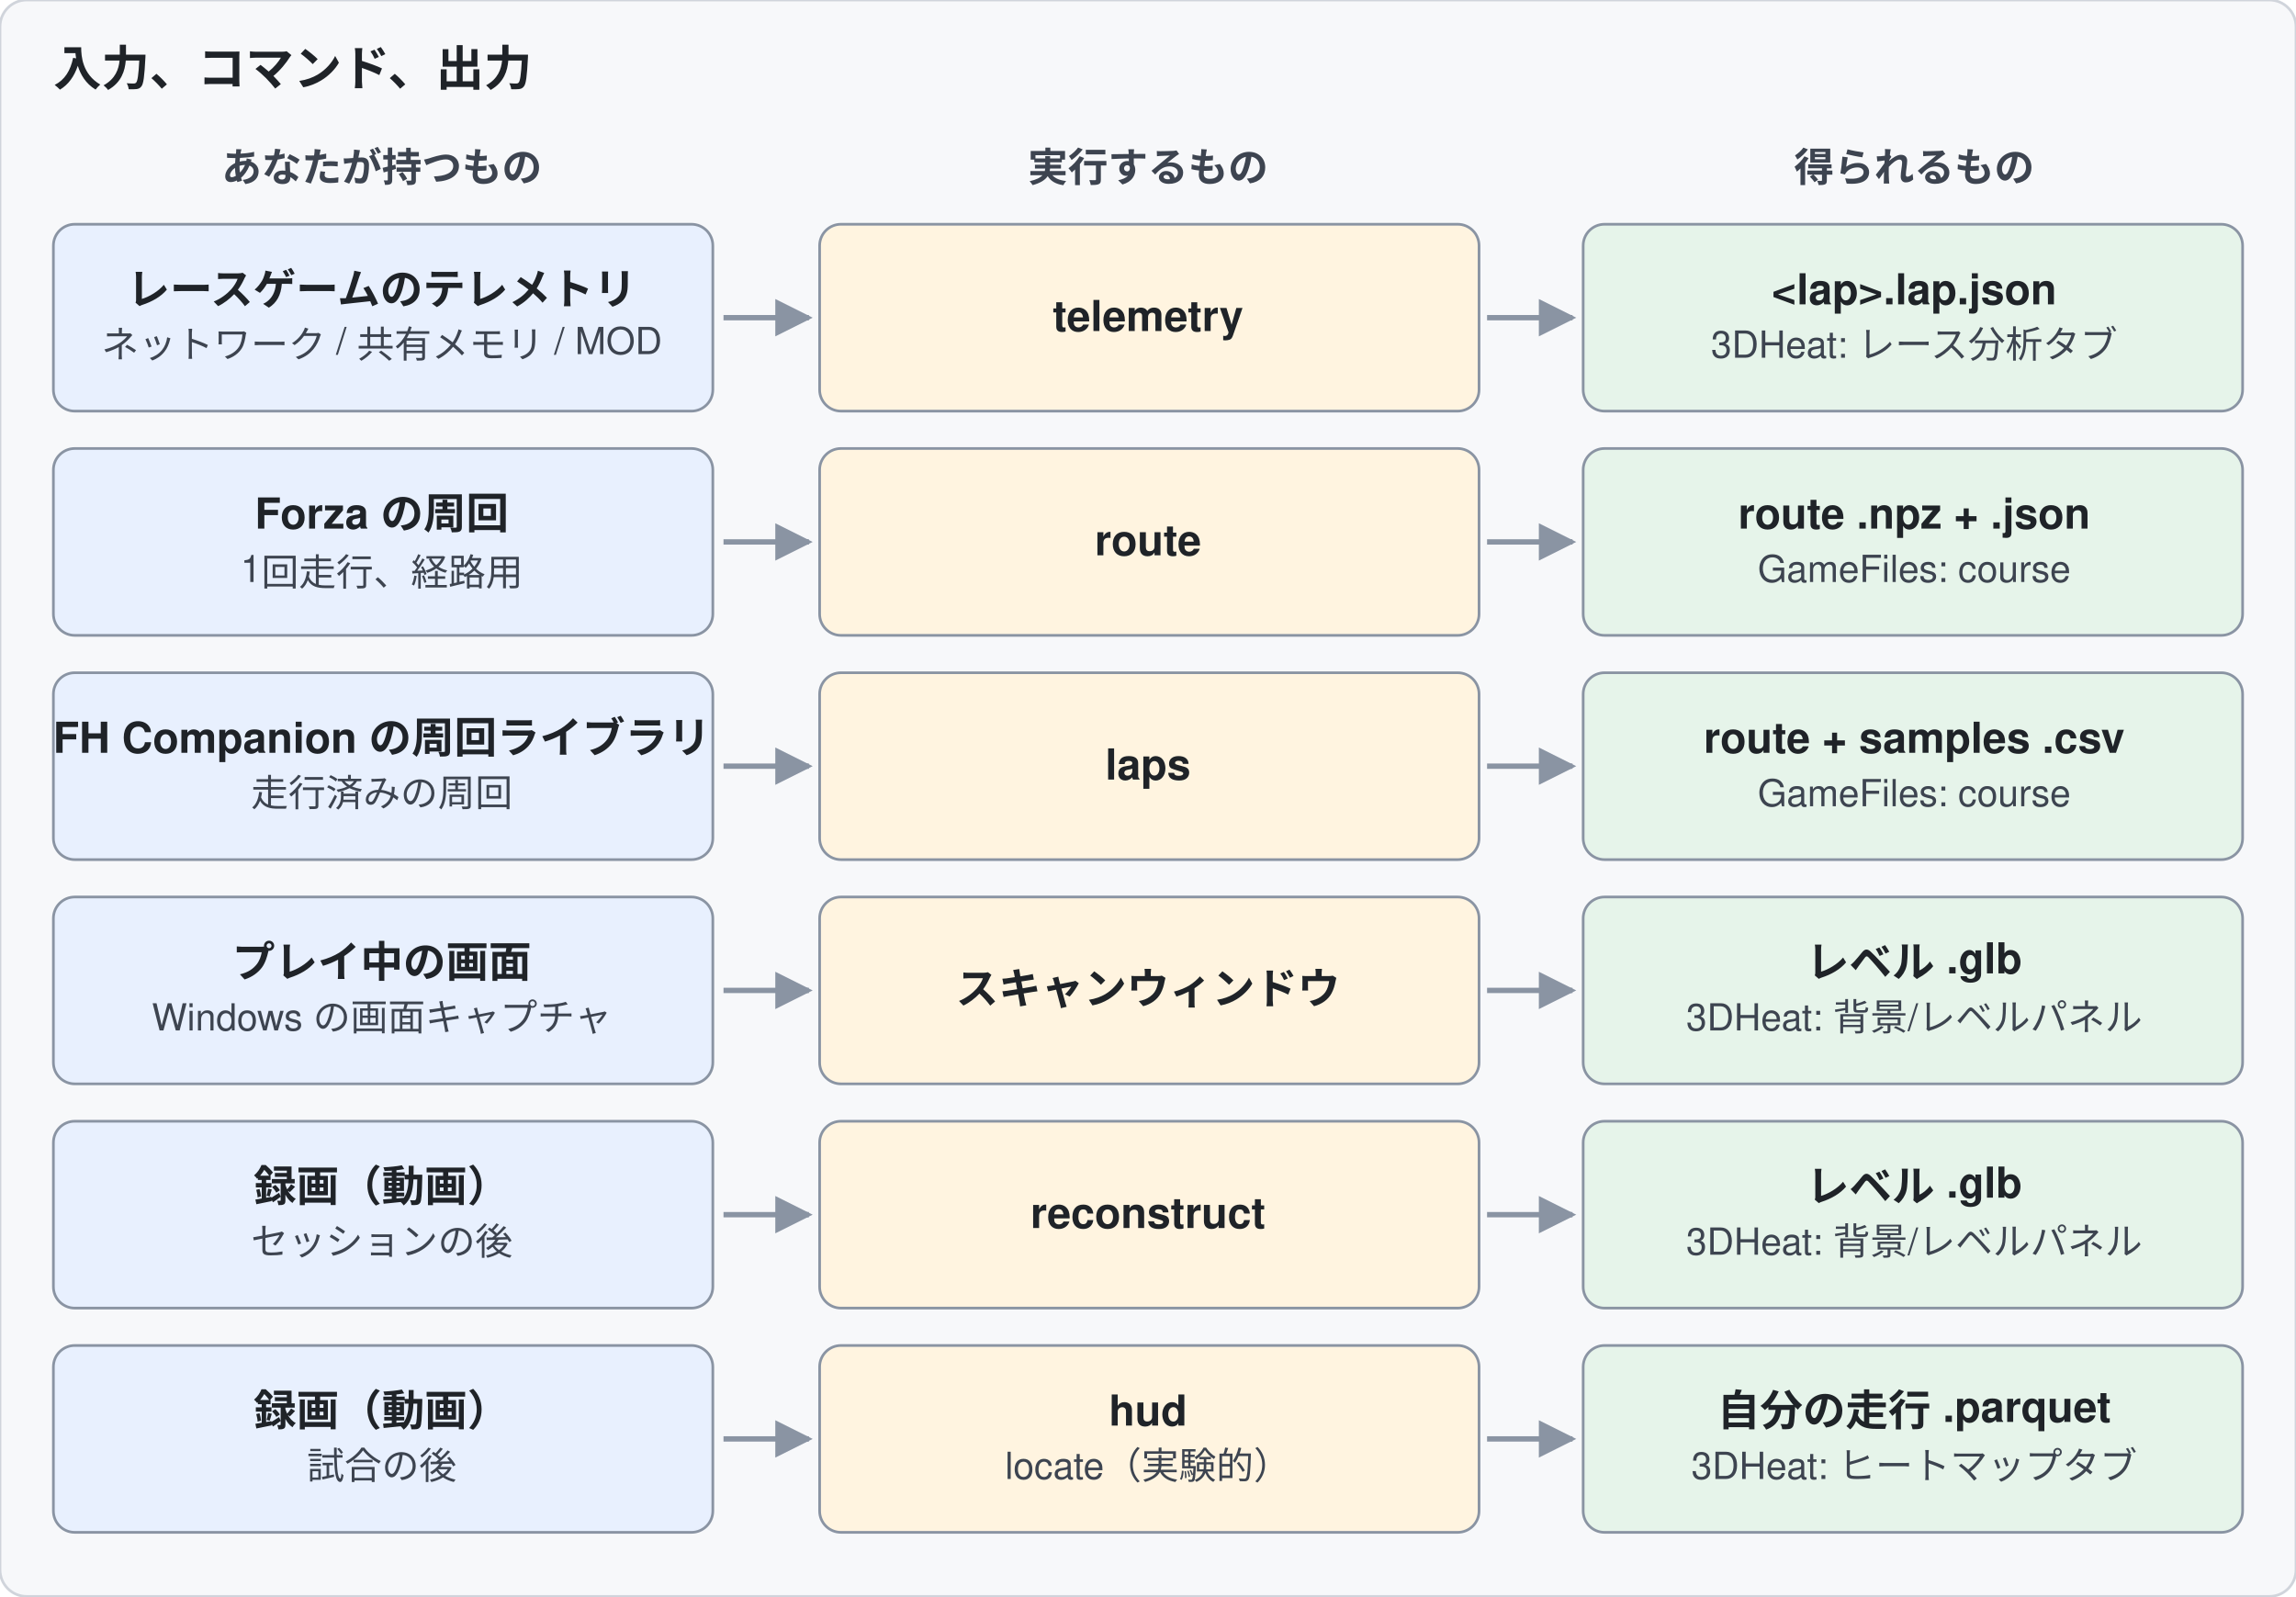
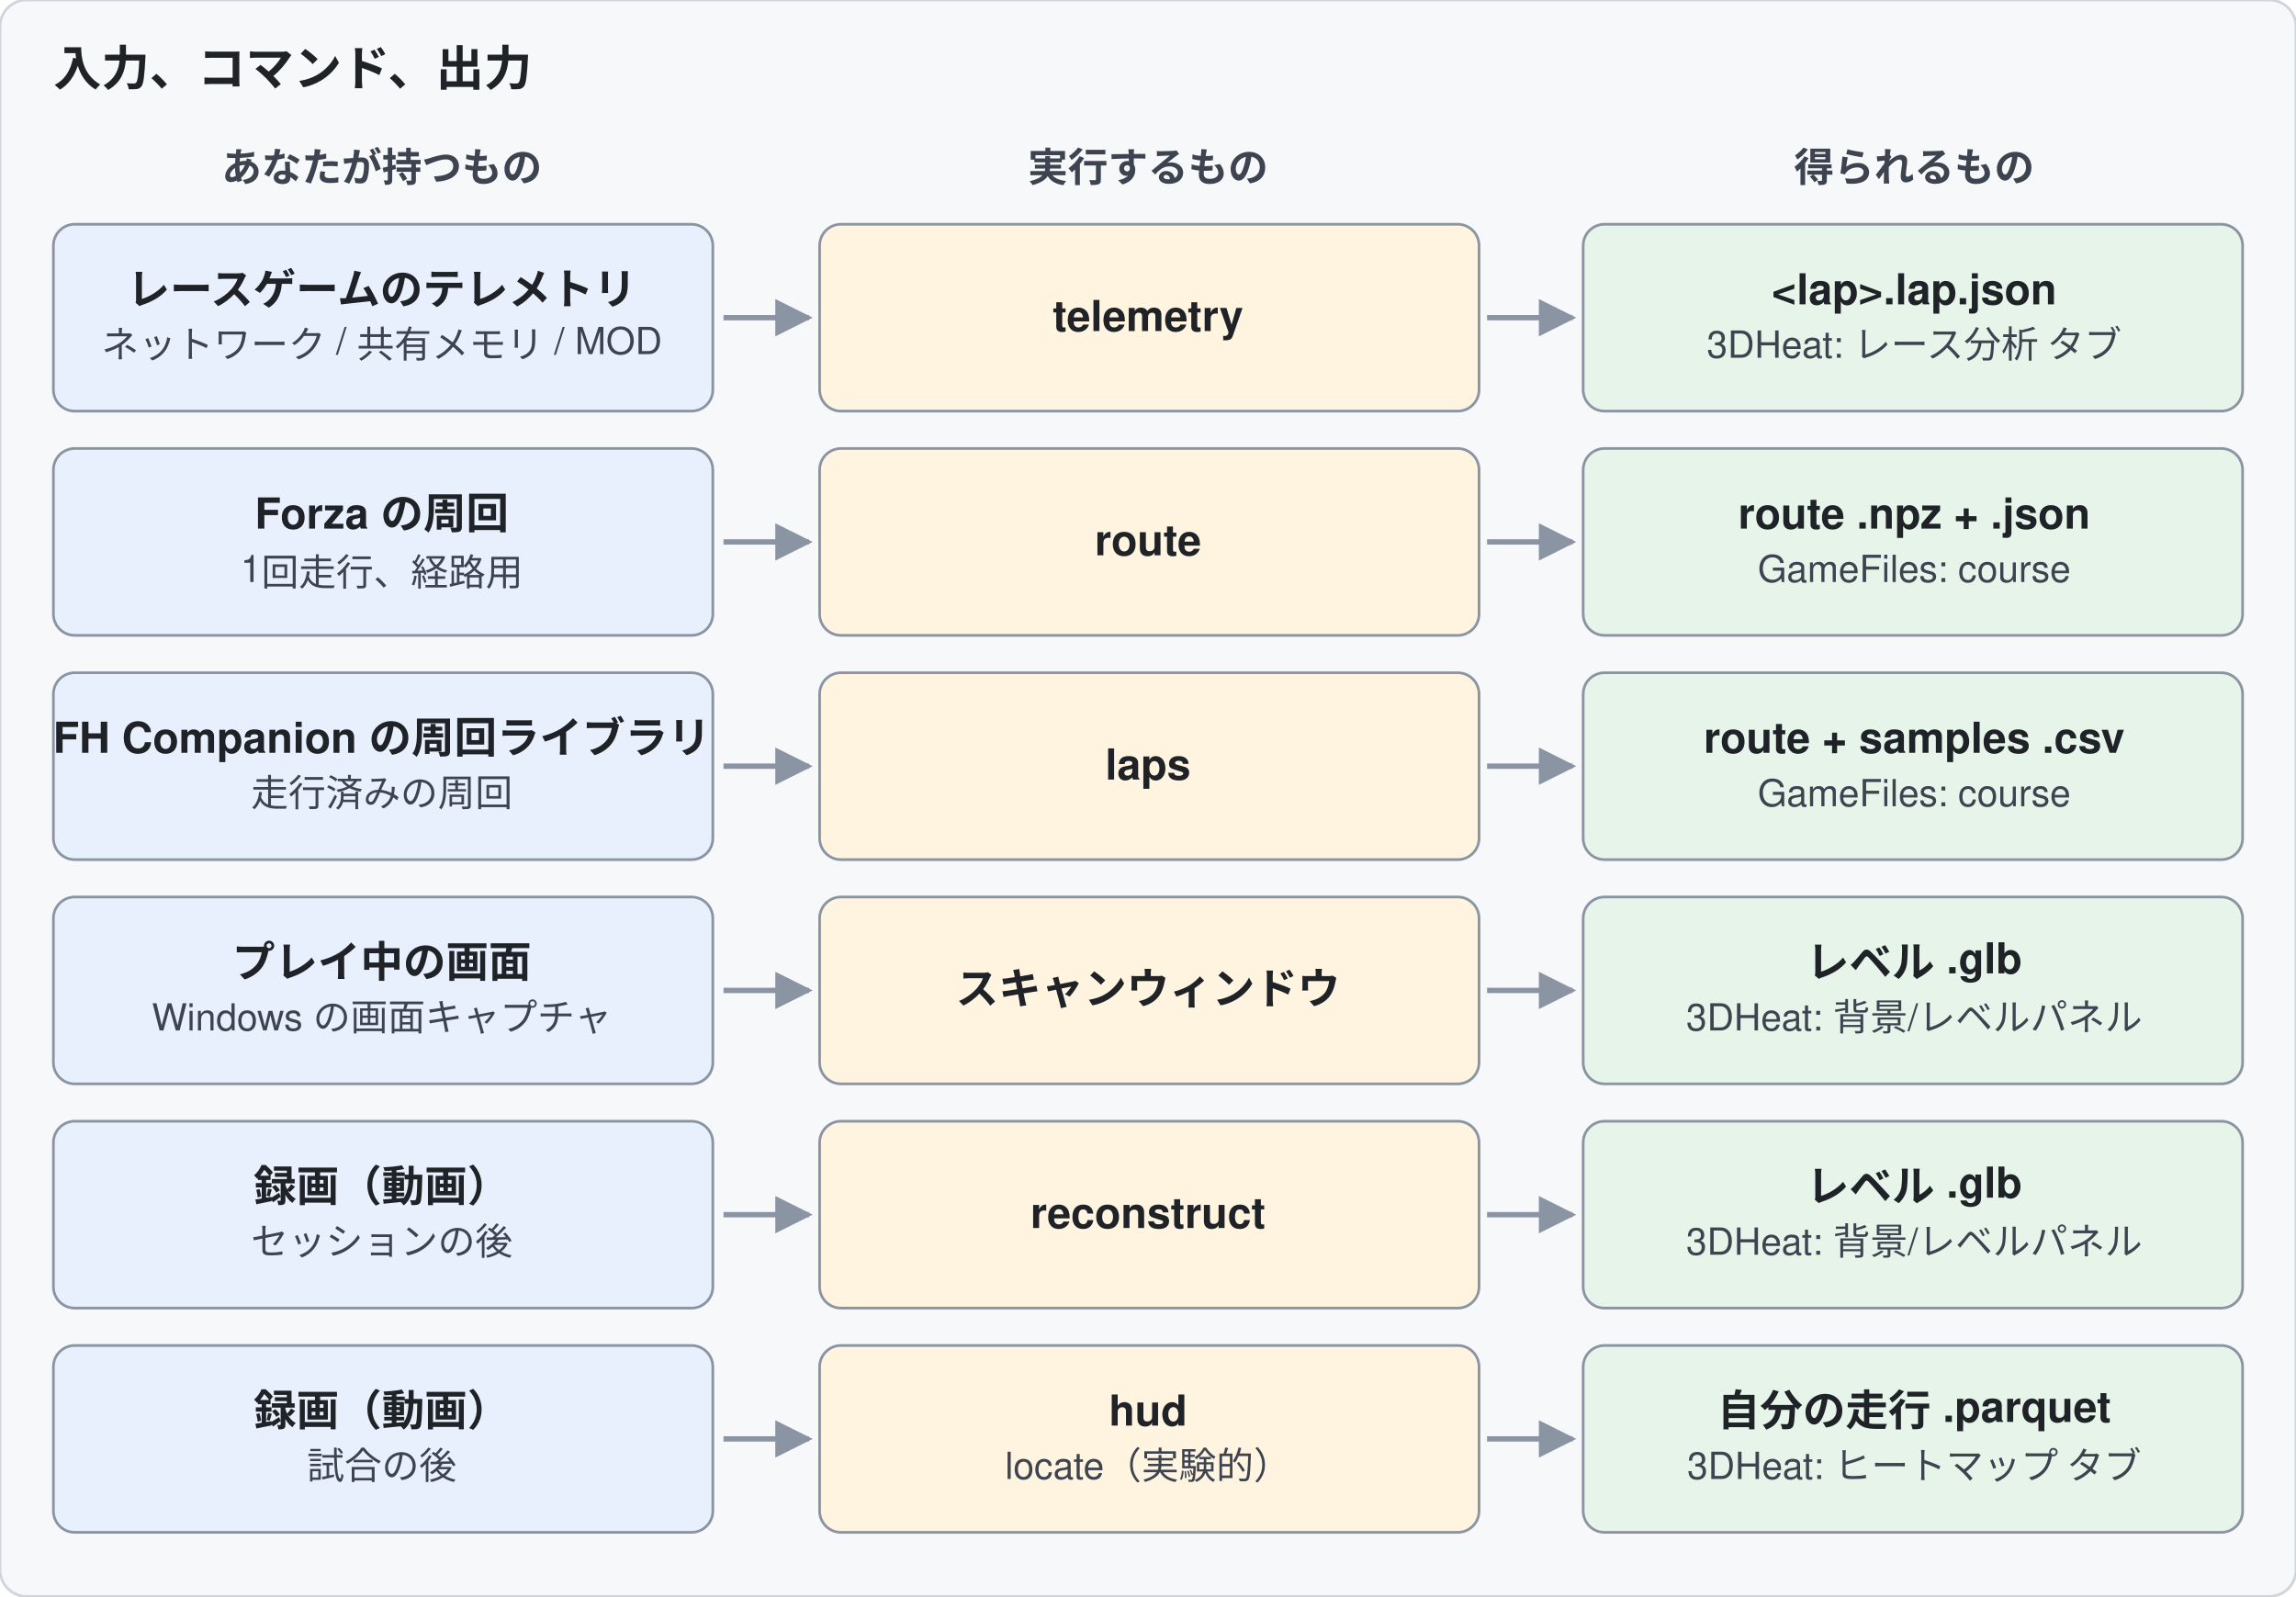
<svg xmlns="http://www.w3.org/2000/svg" width="860" height="598" viewBox="0 0 860 598" role="img" aria-label="What goes in, which command, what comes out">
  <rect width="860" height="598" rx="10" fill="#f7f8fa" stroke="#d0d4db" />
  <defs>
    <marker id="a" viewBox="0 0 10 10" refX="9" refY="5" markerWidth="7" markerHeight="7" orient="auto-start-reverse">
      <path d="M0,0 L10,5 L0,10 z" fill="#8a94a3" />
    </marker>
  </defs>
  <text x="20" y="32" font-family="Segoe UI,Helvetica,Arial,sans-serif" font-size="18" font-weight="600" fill="#1f2328" text-anchor="start">入力、コマンド、出力</text>
  <text x="143" y="68" font-family="Segoe UI,Helvetica,Arial,sans-serif" font-size="15" font-weight="600" fill="#3d4450" text-anchor="middle">あなたが持つもの</text>
  <text x="430" y="68" font-family="Segoe UI,Helvetica,Arial,sans-serif" font-size="15" font-weight="600" fill="#3d4450" text-anchor="middle">実行するもの</text>
  <text x="717" y="68" font-family="Segoe UI,Helvetica,Arial,sans-serif" font-size="15" font-weight="600" fill="#3d4450" text-anchor="middle">得られるもの</text>
  <rect x="20" y="84" width="247" height="70" rx="8" fill="#e8f0fe" stroke="#8a94a3" />
  <text x="143" y="114" font-family="Segoe UI,Helvetica,Arial,sans-serif" font-size="16" font-weight="600" fill="#1f2328" text-anchor="middle">レースゲームのテレメトリ</text>
  <text x="143" y="134" font-family="Segoe UI,Helvetica,Arial,sans-serif" font-size="14" font-weight="400" fill="#3d4450" text-anchor="middle">ネットワーク / 共有メモリ / MOD</text>
  <rect x="307" y="84" width="247" height="70" rx="8" fill="#fff4e0" stroke="#8a94a3" />
  <text x="430" y="124" font-family="Segoe UI,Helvetica,Arial,sans-serif" font-size="16" font-weight="600" fill="#1f2328" text-anchor="middle">telemetry</text>
  <line x1="271" y1="119.0" x2="303" y2="119.0" stroke="#8a94a3" stroke-width="2" marker-end="url(#a)" />
  <rect x="593" y="84" width="247" height="70" rx="8" fill="#e6f4ea" stroke="#8a94a3" />
  <text x="717" y="114" font-family="Segoe UI,Helvetica,Arial,sans-serif" font-size="16" font-weight="600" fill="#1f2328" text-anchor="middle">&lt;lap&gt;.lap.json</text>
-   <text x="717" y="134" font-family="Segoe UI,Helvetica,Arial,sans-serif" font-size="14" font-weight="400" fill="#3d4450" text-anchor="middle">3DHeat: レース分析タブ</text>
+   <text x="717" y="134" font-family="Segoe UI,Helvetica,Arial,sans-serif" font-size="14" font-weight="400" fill="#3d4450" text-anchor="middle">3DHeat: レース分析 タブ</text>
  <line x1="557" y1="119.0" x2="589" y2="119.0" stroke="#8a94a3" stroke-width="2" marker-end="url(#a)" />
  <rect x="20" y="168" width="247" height="70" rx="8" fill="#e8f0fe" stroke="#8a94a3" />
  <text x="143" y="198" font-family="Segoe UI,Helvetica,Arial,sans-serif" font-size="16" font-weight="600" fill="#1f2328" text-anchor="middle">Forza の周回</text>
  <text x="143" y="218" font-family="Segoe UI,Helvetica,Arial,sans-serif" font-size="14" font-weight="400" fill="#3d4450" text-anchor="middle">1回走行、経路用</text>
  <rect x="307" y="168" width="247" height="70" rx="8" fill="#fff4e0" stroke="#8a94a3" />
  <text x="430" y="208" font-family="Segoe UI,Helvetica,Arial,sans-serif" font-size="16" font-weight="600" fill="#1f2328" text-anchor="middle">route</text>
  <line x1="271" y1="203.0" x2="303" y2="203.0" stroke="#8a94a3" stroke-width="2" marker-end="url(#a)" />
  <rect x="593" y="168" width="247" height="70" rx="8" fill="#e6f4ea" stroke="#8a94a3" />
  <text x="717" y="198" font-family="Segoe UI,Helvetica,Arial,sans-serif" font-size="16" font-weight="600" fill="#1f2328" text-anchor="middle">route .npz + .json</text>
  <text x="717" y="218" font-family="Segoe UI,Helvetica,Arial,sans-serif" font-size="14" font-weight="400" fill="#3d4450" text-anchor="middle">GameFiles: course</text>
  <line x1="557" y1="203.0" x2="589" y2="203.0" stroke="#8a94a3" stroke-width="2" marker-end="url(#a)" />
  <rect x="20" y="252" width="247" height="70" rx="8" fill="#e8f0fe" stroke="#8a94a3" />
  <text x="143" y="282" font-family="Segoe UI,Helvetica,Arial,sans-serif" font-size="16" font-weight="600" fill="#1f2328" text-anchor="middle">FH Companion の周回ライブラリ</text>
  <text x="143" y="302" font-family="Segoe UI,Helvetica,Arial,sans-serif" font-size="14" font-weight="400" fill="#3d4450" text-anchor="middle">走行済みの周回</text>
  <rect x="307" y="252" width="247" height="70" rx="8" fill="#fff4e0" stroke="#8a94a3" />
  <text x="430" y="292" font-family="Segoe UI,Helvetica,Arial,sans-serif" font-size="16" font-weight="600" fill="#1f2328" text-anchor="middle">laps</text>
  <line x1="271" y1="287.0" x2="303" y2="287.0" stroke="#8a94a3" stroke-width="2" marker-end="url(#a)" />
  <rect x="593" y="252" width="247" height="70" rx="8" fill="#e6f4ea" stroke="#8a94a3" />
  <text x="717" y="282" font-family="Segoe UI,Helvetica,Arial,sans-serif" font-size="16" font-weight="600" fill="#1f2328" text-anchor="middle">route + samples .csv</text>
  <text x="717" y="302" font-family="Segoe UI,Helvetica,Arial,sans-serif" font-size="14" font-weight="400" fill="#3d4450" text-anchor="middle">GameFiles: course</text>
  <line x1="557" y1="287.0" x2="589" y2="287.0" stroke="#8a94a3" stroke-width="2" marker-end="url(#a)" />
  <rect x="20" y="336" width="247" height="70" rx="8" fill="#e8f0fe" stroke="#8a94a3" />
  <text x="143" y="366" font-family="Segoe UI,Helvetica,Arial,sans-serif" font-size="16" font-weight="600" fill="#1f2328" text-anchor="middle">プレイ中の画面</text>
  <text x="143" y="386" font-family="Segoe UI,Helvetica,Arial,sans-serif" font-size="14" font-weight="400" fill="#3d4450" text-anchor="middle">Windows の画面キャプチャ</text>
  <rect x="307" y="336" width="247" height="70" rx="8" fill="#fff4e0" stroke="#8a94a3" />
  <text x="430" y="376" font-family="Segoe UI,Helvetica,Arial,sans-serif" font-size="16" font-weight="600" fill="#1f2328" text-anchor="middle">スキャンウィンドウ</text>
  <line x1="271" y1="371.0" x2="303" y2="371.0" stroke="#8a94a3" stroke-width="2" marker-end="url(#a)" />
  <rect x="593" y="336" width="247" height="70" rx="8" fill="#e6f4ea" stroke="#8a94a3" />
  <text x="717" y="366" font-family="Segoe UI,Helvetica,Arial,sans-serif" font-size="16" font-weight="600" fill="#1f2328" text-anchor="middle">レベル .glb</text>
  <text x="717" y="386" font-family="Segoe UI,Helvetica,Arial,sans-serif" font-size="14" font-weight="400" fill="#3d4450" text-anchor="middle">3DHeat: 背景/レベルパネル</text>
  <line x1="557" y1="371.0" x2="589" y2="371.0" stroke="#8a94a3" stroke-width="2" marker-end="url(#a)" />
  <rect x="20" y="420" width="247" height="70" rx="8" fill="#e8f0fe" stroke="#8a94a3" />
  <text x="143" y="450" font-family="Segoe UI,Helvetica,Arial,sans-serif" font-size="16" font-weight="600" fill="#1f2328" text-anchor="middle">録画（動画）</text>
  <text x="143" y="470" font-family="Segoe UI,Helvetica,Arial,sans-serif" font-size="14" font-weight="400" fill="#3d4450" text-anchor="middle">セッションの後</text>
  <rect x="307" y="420" width="247" height="70" rx="8" fill="#fff4e0" stroke="#8a94a3" />
  <text x="430" y="460" font-family="Segoe UI,Helvetica,Arial,sans-serif" font-size="16" font-weight="600" fill="#1f2328" text-anchor="middle">reconstruct</text>
  <line x1="271" y1="455.0" x2="303" y2="455.0" stroke="#8a94a3" stroke-width="2" marker-end="url(#a)" />
  <rect x="593" y="420" width="247" height="70" rx="8" fill="#e6f4ea" stroke="#8a94a3" />
  <text x="717" y="450" font-family="Segoe UI,Helvetica,Arial,sans-serif" font-size="16" font-weight="600" fill="#1f2328" text-anchor="middle">レベル .glb</text>
  <text x="717" y="470" font-family="Segoe UI,Helvetica,Arial,sans-serif" font-size="14" font-weight="400" fill="#3d4450" text-anchor="middle">3DHeat: 背景/レベルパネル</text>
  <line x1="557" y1="455.0" x2="589" y2="455.0" stroke="#8a94a3" stroke-width="2" marker-end="url(#a)" />
  <rect x="20" y="504" width="247" height="70" rx="8" fill="#e8f0fe" stroke="#8a94a3" />
  <text x="143" y="534" font-family="Segoe UI,Helvetica,Arial,sans-serif" font-size="16" font-weight="600" fill="#1f2328" text-anchor="middle">録画（動画）</text>
  <text x="143" y="554" font-family="Segoe UI,Helvetica,Arial,sans-serif" font-size="14" font-weight="400" fill="#3d4450" text-anchor="middle">試合の後</text>
  <rect x="307" y="504" width="247" height="70" rx="8" fill="#fff4e0" stroke="#8a94a3" />
  <text x="430" y="534" font-family="Segoe UI,Helvetica,Arial,sans-serif" font-size="16" font-weight="600" fill="#1f2328" text-anchor="middle">hud</text>
  <text x="430" y="554" font-family="Segoe UI,Helvetica,Arial,sans-serif" font-size="14" font-weight="400" fill="#3d4450" text-anchor="middle">locate（実験的）</text>
  <line x1="271" y1="539.0" x2="303" y2="539.0" stroke="#8a94a3" stroke-width="2" marker-end="url(#a)" />
  <rect x="593" y="504" width="247" height="70" rx="8" fill="#e6f4ea" stroke="#8a94a3" />
  <text x="717" y="534" font-family="Segoe UI,Helvetica,Arial,sans-serif" font-size="16" font-weight="600" fill="#1f2328" text-anchor="middle">自分の走行 .parquet</text>
-   <text x="717" y="554" font-family="Segoe UI,Helvetica,Arial,sans-serif" font-size="14" font-weight="400" fill="#3d4450" text-anchor="middle">3DHeat: ヒートマップタブ</text>
+   <text x="717" y="554" font-family="Segoe UI,Helvetica,Arial,sans-serif" font-size="14" font-weight="400" fill="#3d4450" text-anchor="middle">3DHeat: ヒートマップ タブ</text>
  <line x1="557" y1="539.0" x2="589" y2="539.0" stroke="#8a94a3" stroke-width="2" marker-end="url(#a)" />
</svg>
